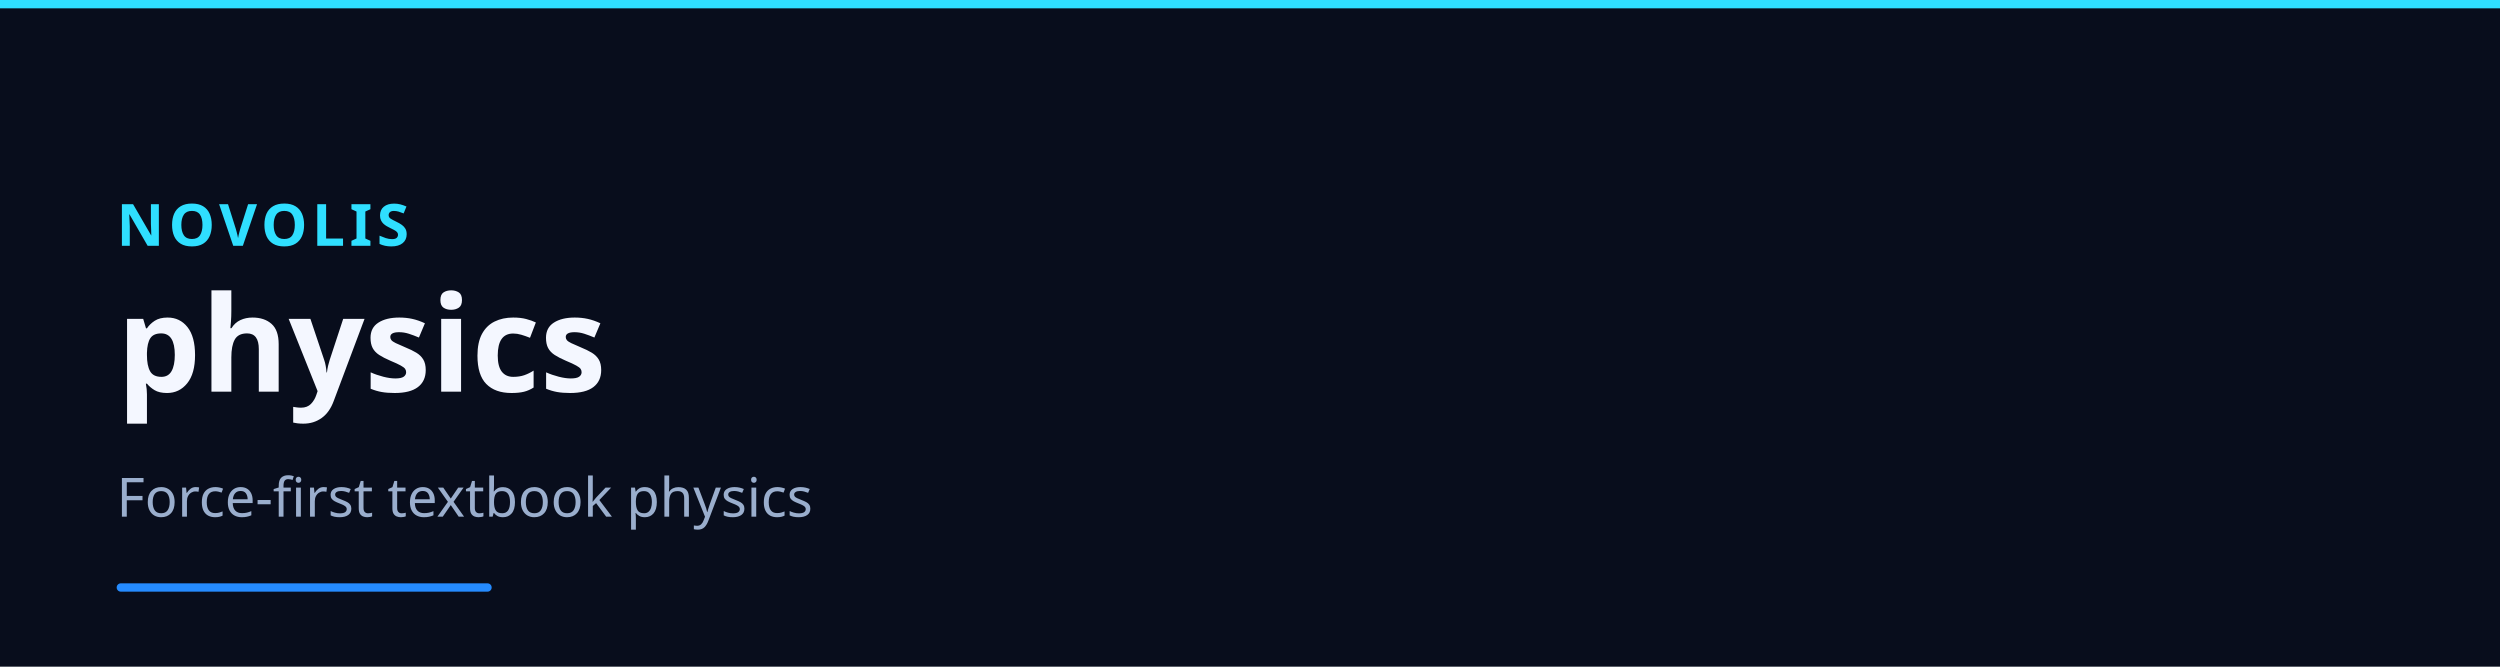
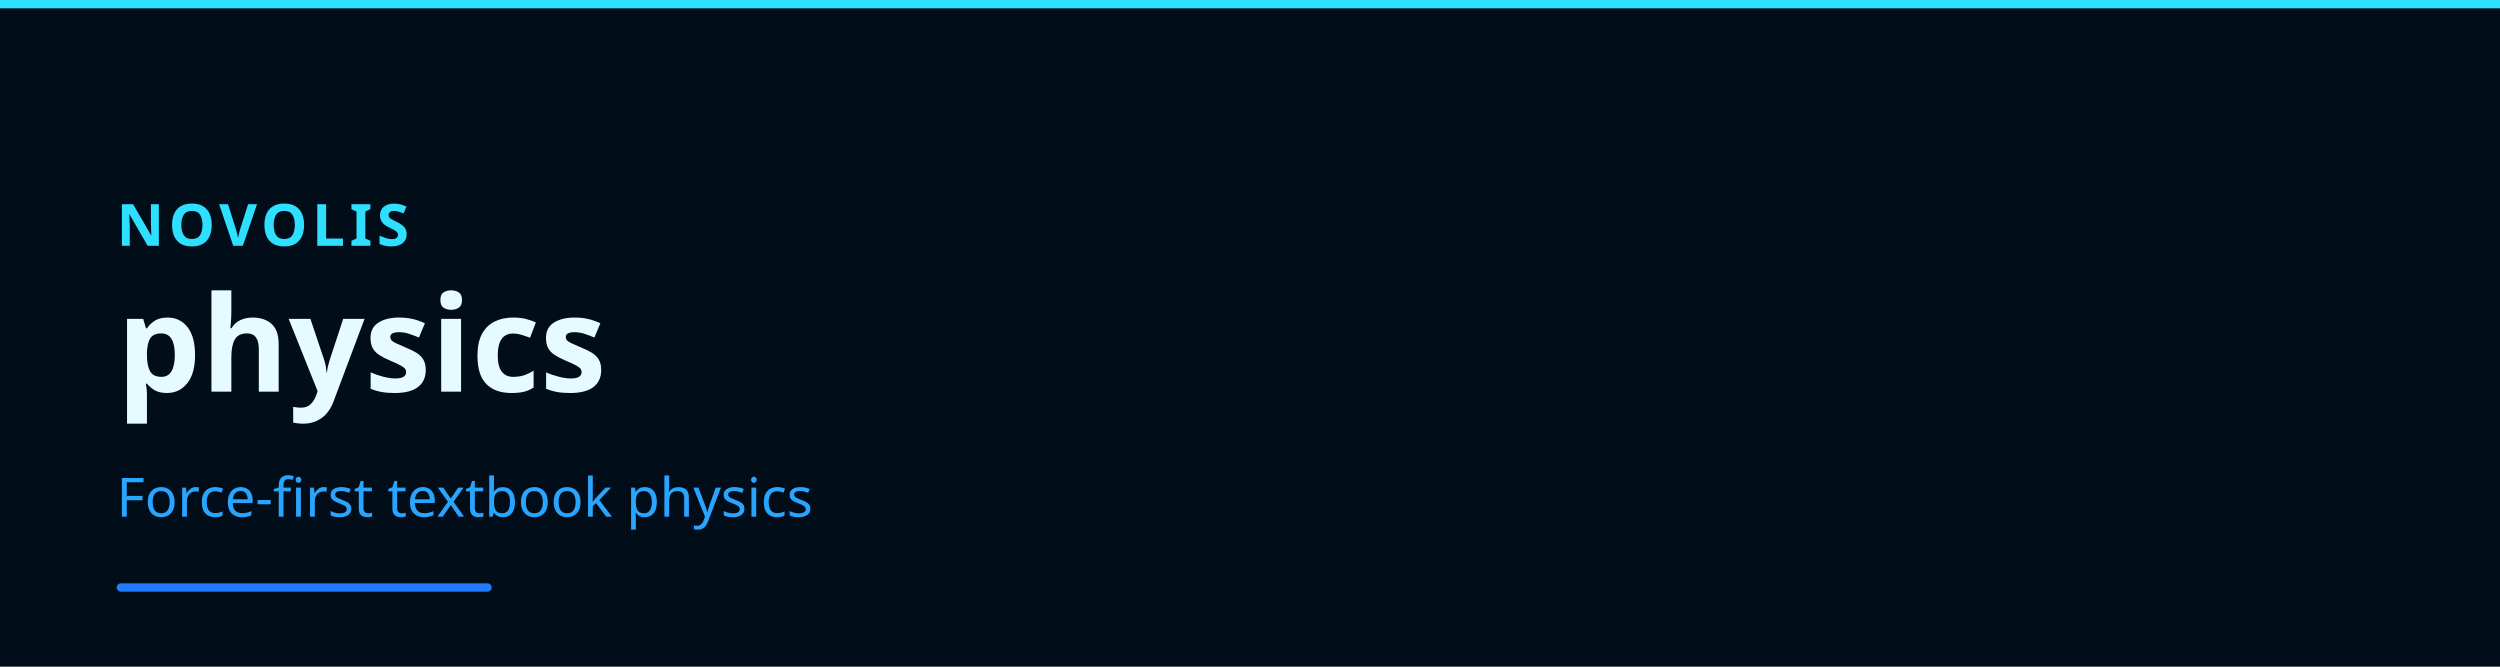
<svg xmlns="http://www.w3.org/2000/svg" viewBox="0 0 1200 320" width="1200" height="320" role="img" aria-label="Novolis physics">
-   <rect width="1200" height="320" fill="#080D1C" />
+   <rect width="1200" height="320" fill="#010D18" />
  <rect x="0" y="0" width="1200" height="4" fill="#2FDFFF" />
  <text x="56" y="118" fill="#2FDFFF" font-family="Segoe UI, Candara, Calibri, sans-serif" font-size="28" font-weight="bold" letter-spacing="2.2">NOVOLIS</text>
-   <text x="56" y="188" fill="#F4F7FF" font-family="Segoe UI, Candara, Calibri, sans-serif" font-size="64" font-weight="700">physics</text>
-   <text x="56" y="248" fill="#9AAECD" font-family="Segoe UI, Candara, Calibri, sans-serif" font-size="26">Force-first textbook physics</text>
-   <rect x="56" y="280" width="180" height="4" rx="2" fill="#258BFF" />
+   <text x="56" y="188" fill="#E6FBFF" font-family="Segoe UI, Candara, Calibri, sans-serif" font-size="64" font-weight="700">physics</text>
+   <text x="56" y="248" fill="#2AA5FF" font-family="Segoe UI, Candara, Calibri, sans-serif" font-size="26">Force-first textbook physics</text>
+   <rect x="56" y="280" width="180" height="4" rx="2" fill="#237CFF" />
</svg>
